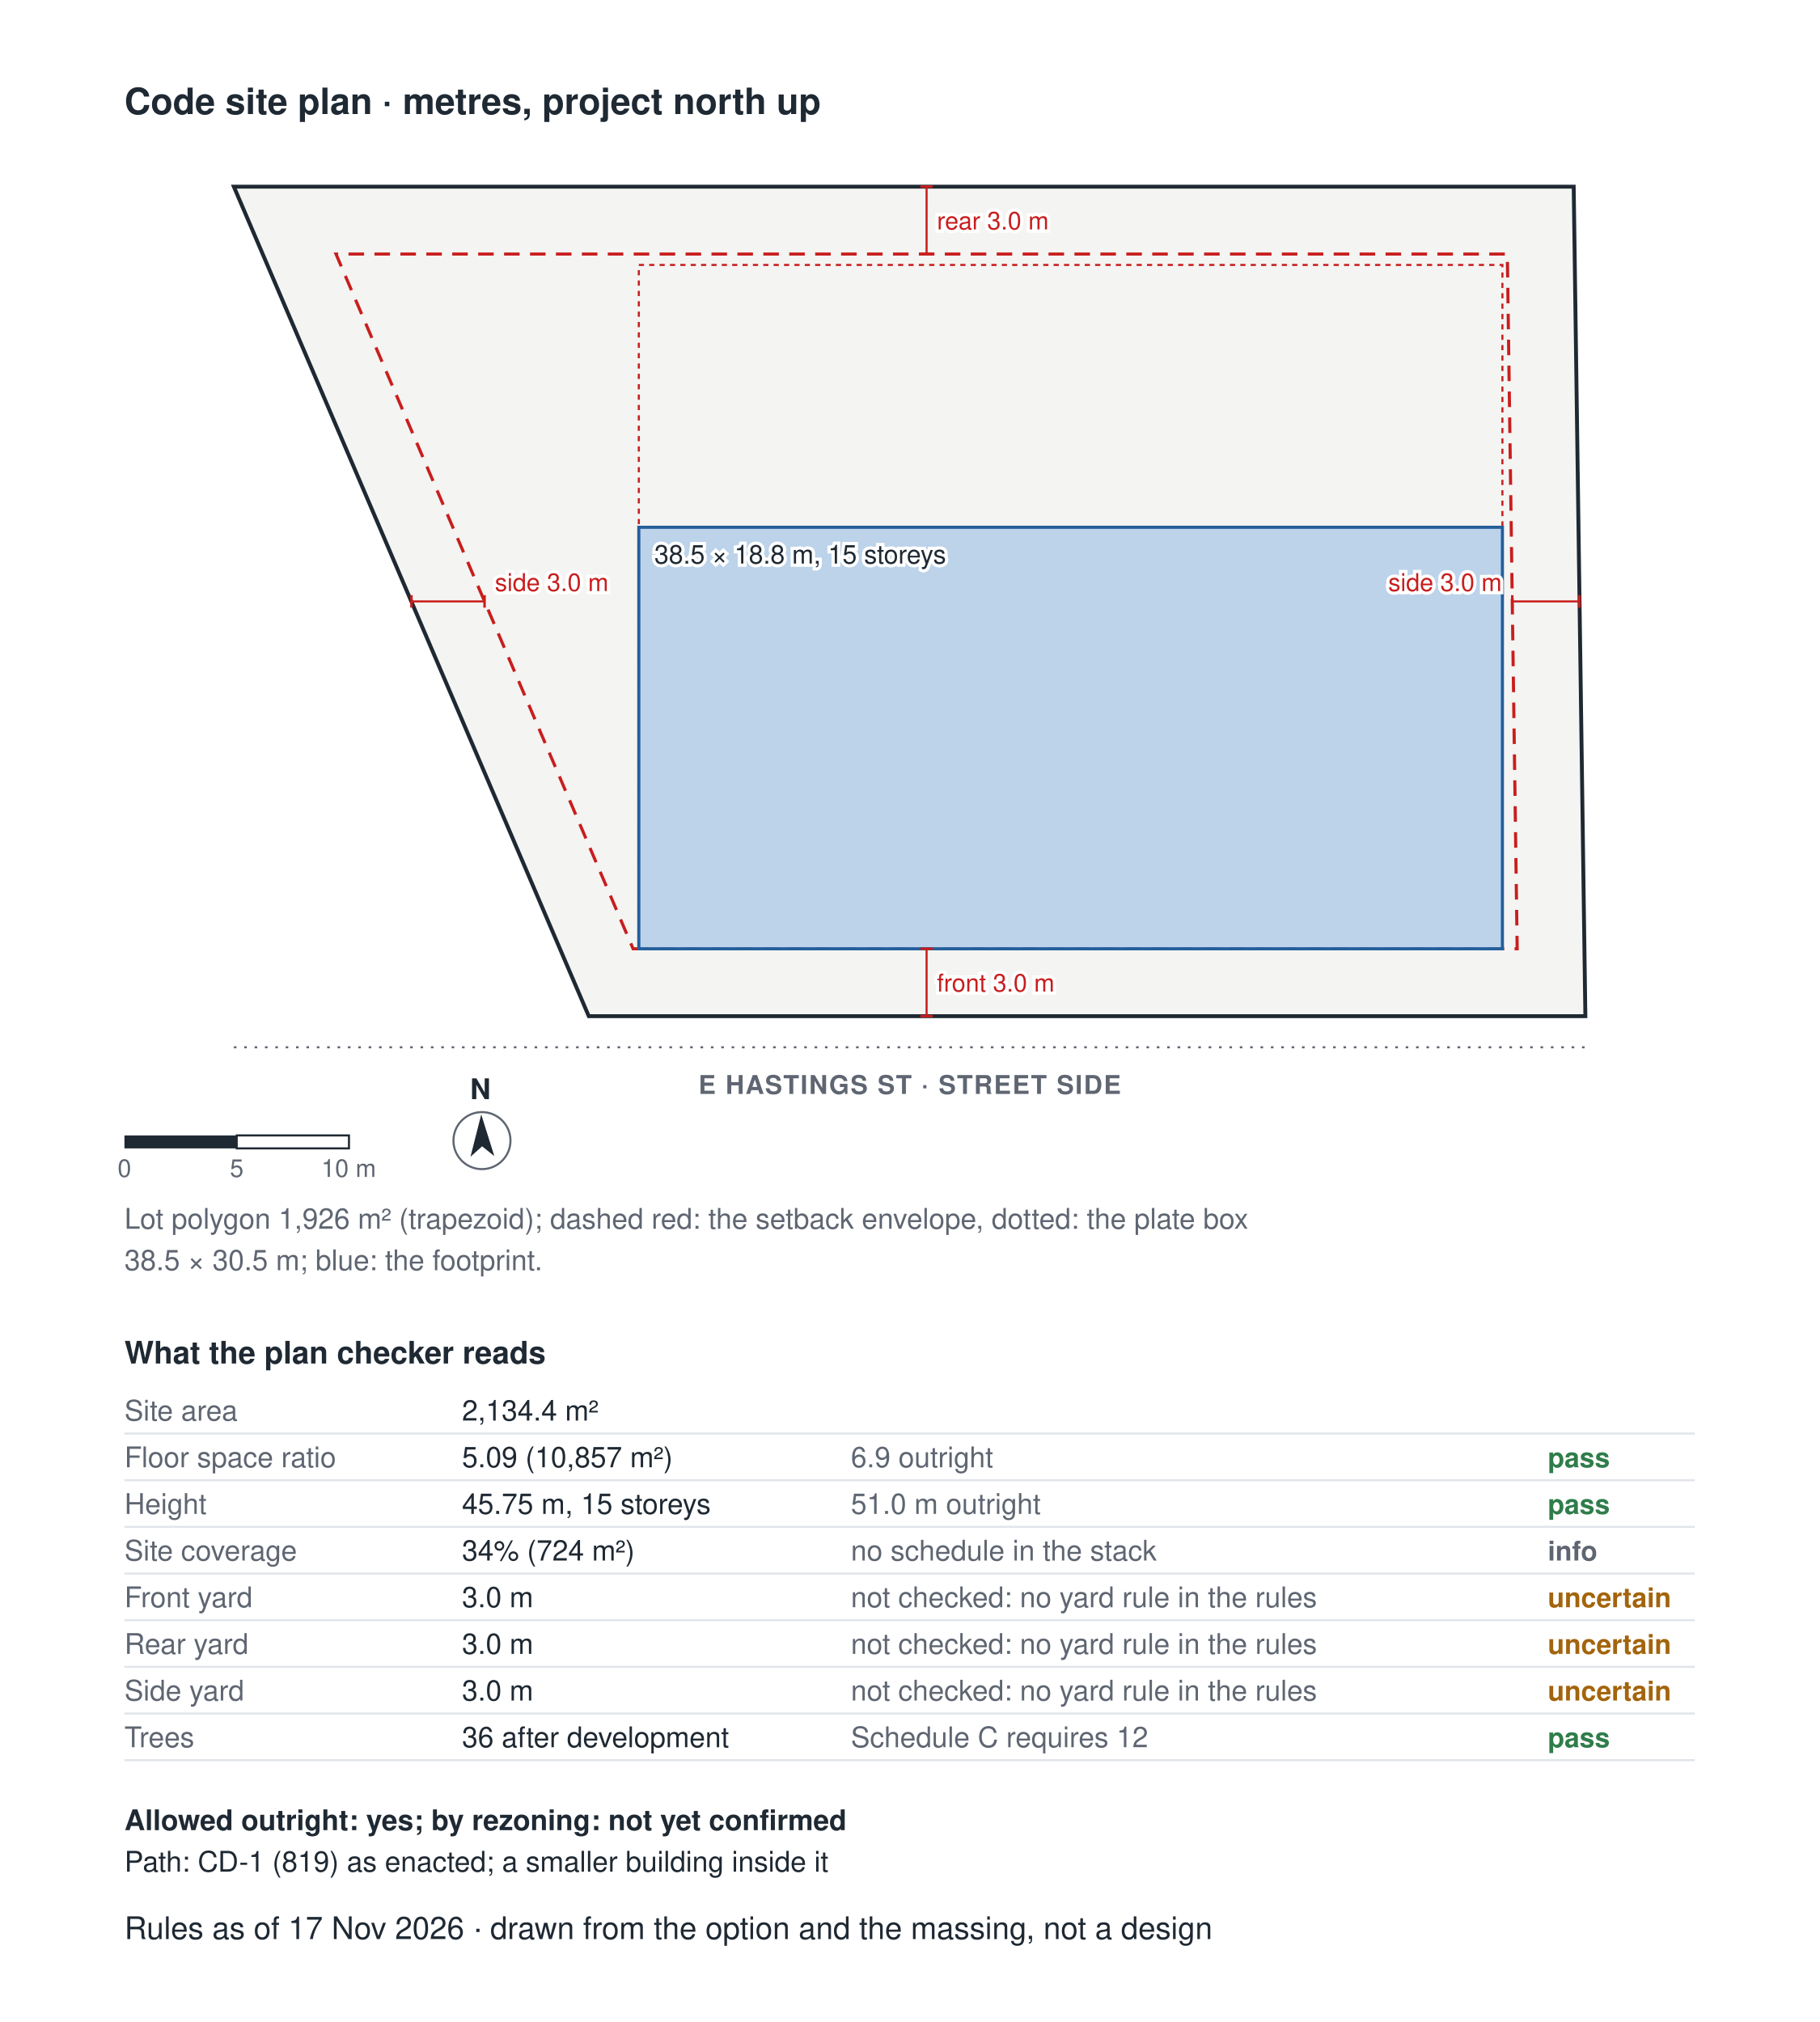
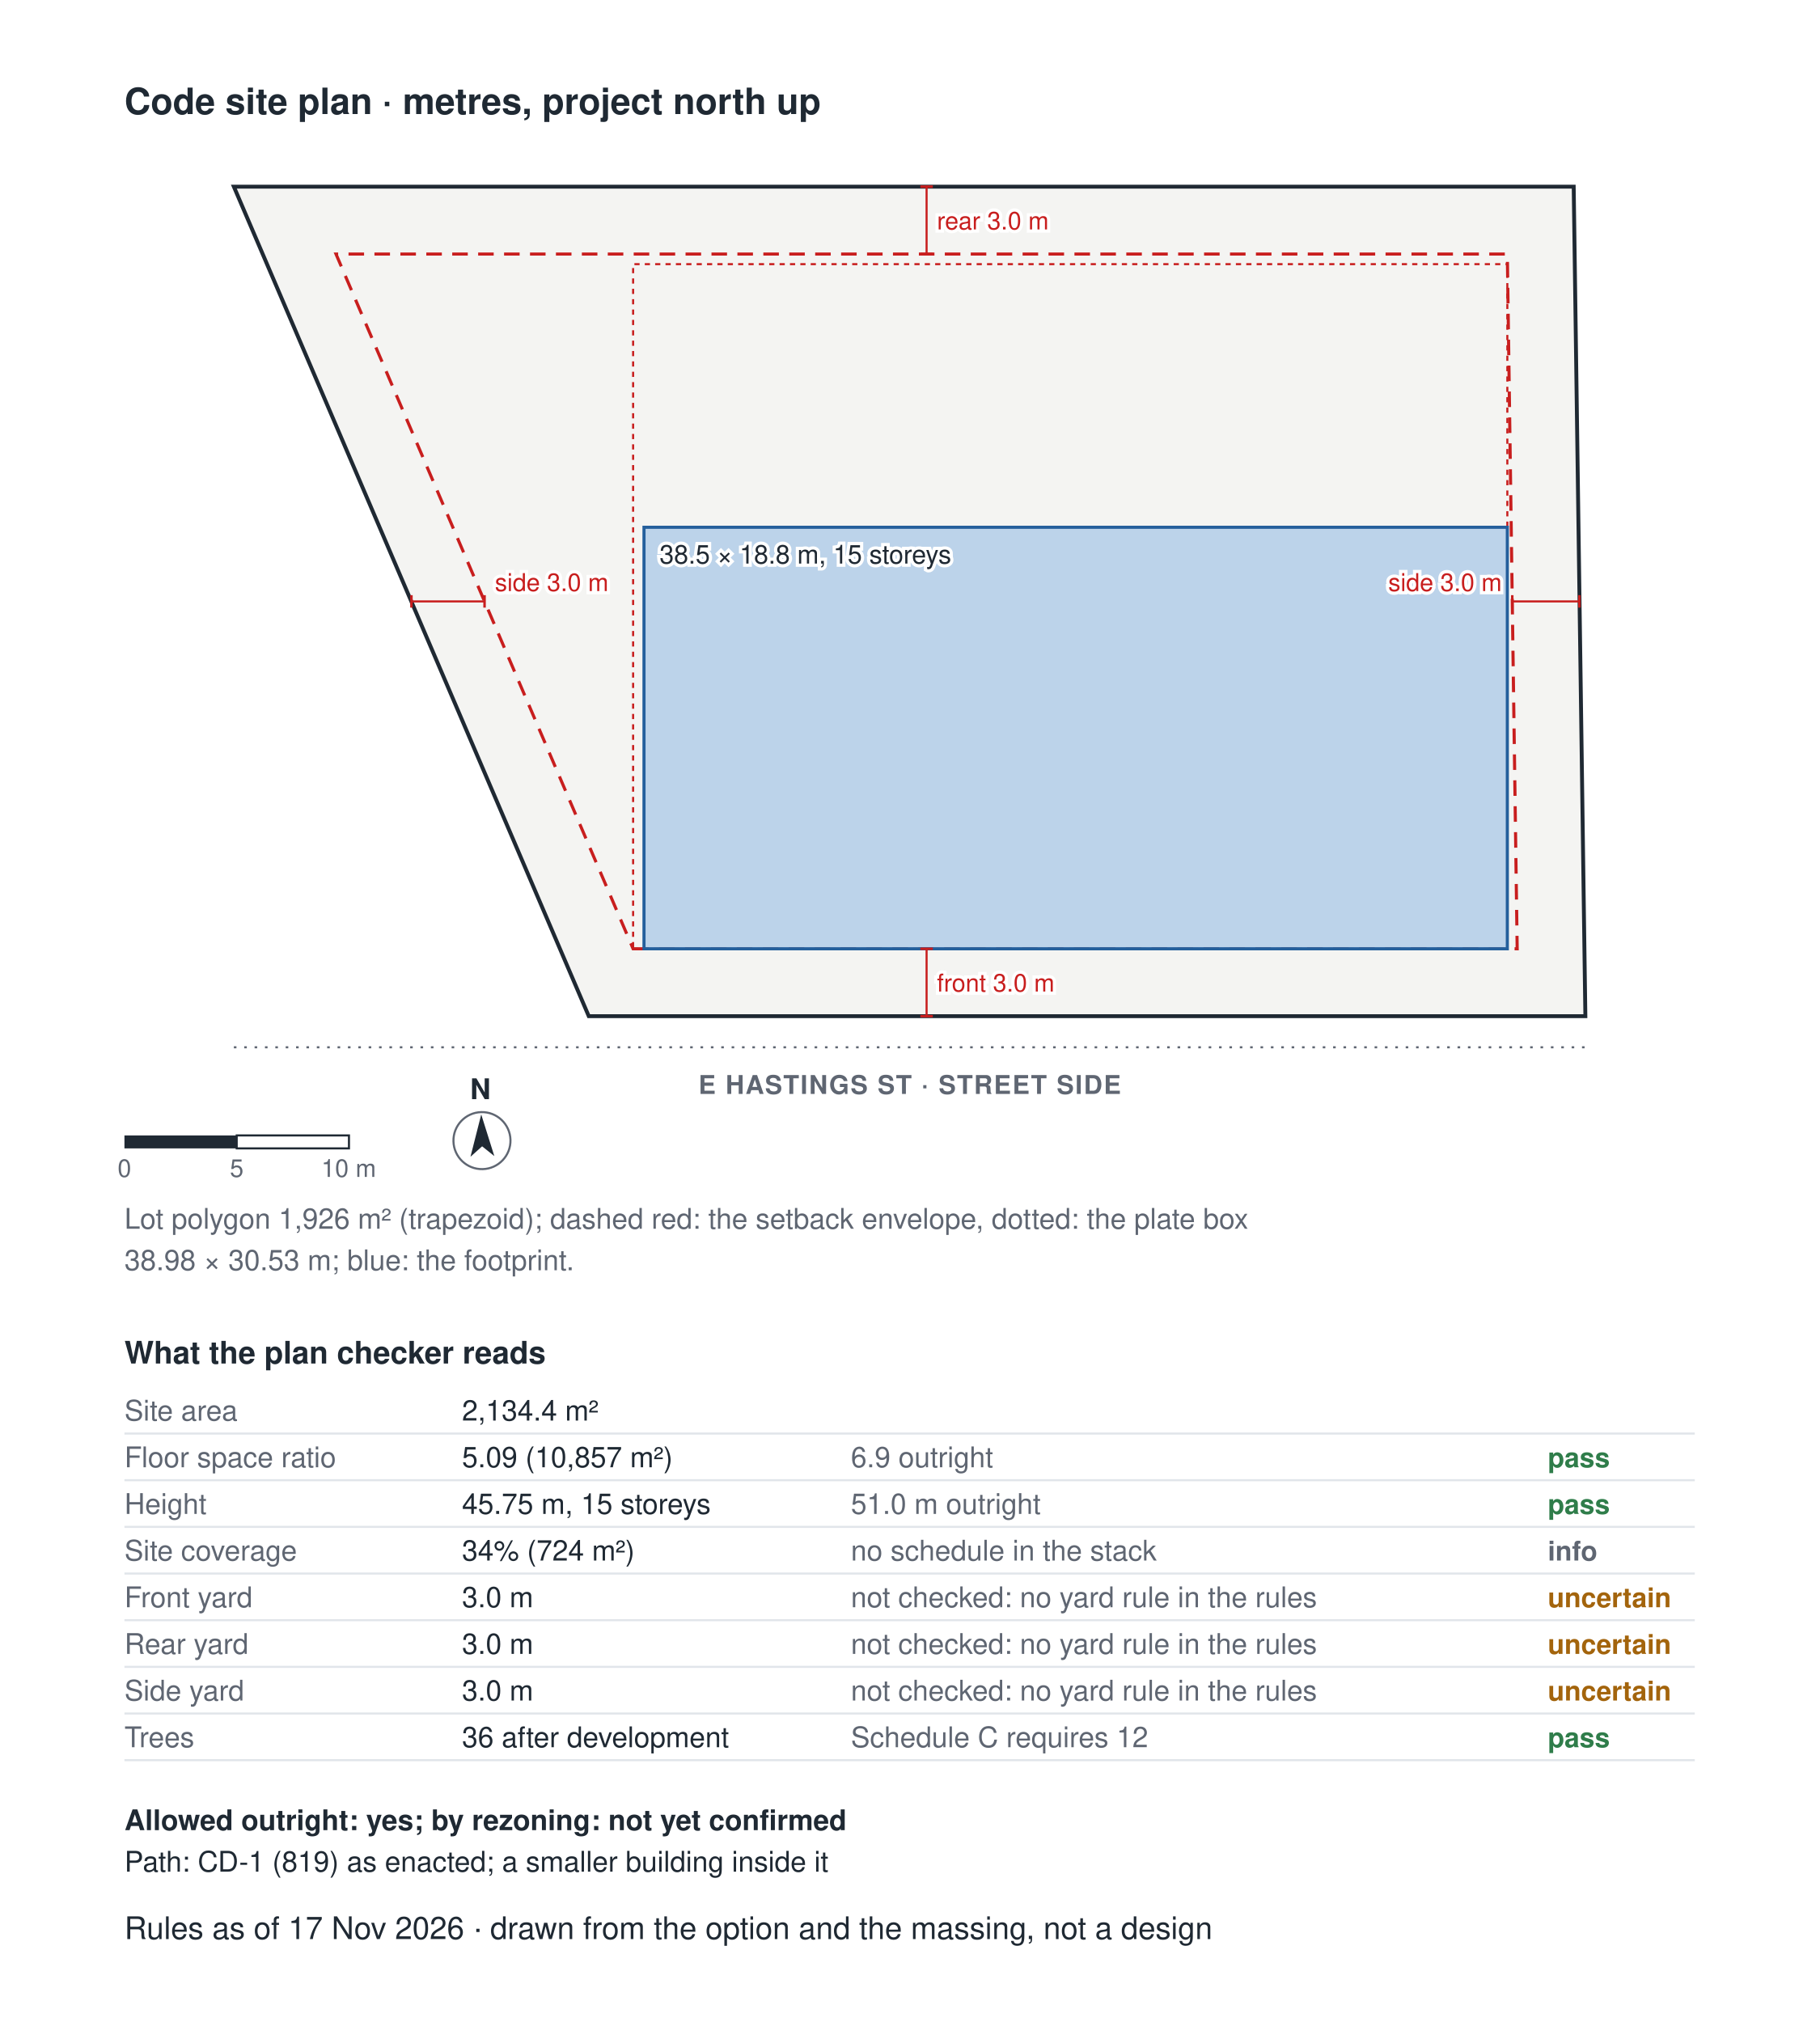
<svg xmlns="http://www.w3.org/2000/svg" width="702" height="780" viewBox="0 0 702 780" font-family="IBM Plex Sans, Helvetica, Arial, sans-serif" font-size="12" fill="#1f2933" role="img" aria-label="Code site plan">
  <rect width="100%" height="100%" fill="#ffffff" />
  <defs>
    <marker id="tick" viewBox="0 0 6 6" refX="3" refY="3" markerWidth="6" markerHeight="6" orient="auto">
      <path d="M3 0V6" stroke="#c81e1e" stroke-width="1.2" />
    </marker>
  </defs>
  <text x="48" y="44" font-size="14" font-weight="600">Code site plan · metres, project north up</text>
  <polygon points="227.1,392.0 611.5,392.0 607.0,72.0 90.2,72.0" fill="#f4f4f2" stroke="#1f2933" stroke-width="1.5" />
  <polygon points="244.2,366.0 585.2,366.0 581.4,98.0 129.6,98.0" fill="none" stroke="#c81e1e" stroke-width="1.2" stroke-dasharray="6 4" />
-   <polygon points="246.4,366.0 579.5,366.0 579.5,102.2 246.4,102.2" fill="none" stroke="#c81e1e" stroke-width="0.8" stroke-dasharray="2 2" />
-   <polygon points="246.4,366.0 579.5,366.0 579.5,203.4 246.4,203.4" fill="#8fb8e3" fill-opacity="0.55" stroke="#245f9c" stroke-width="1.2" />
-   <text x="252.4" y="217.4" font-size="10" fill="#1f2933" stroke="#ffffff" stroke-width="2.5" paint-order="stroke">38.5 × 18.8 m, 15 storeys</text>
+   <polygon points="244.2,366.0 581.4,366.0 581.4,101.9 244.2,101.9" fill="none" stroke="#c81e1e" stroke-width="0.8" stroke-dasharray="2 2" />
+   <polygon points="248.4,366.0 581.4,366.0 581.4,203.4 248.4,203.4" fill="#8fb8e3" fill-opacity="0.55" stroke="#245f9c" stroke-width="1.2" />
+   <text x="254.4" y="217.4" font-size="10" fill="#1f2933" stroke="#ffffff" stroke-width="2.5" paint-order="stroke">38.5 × 18.8 m, 15 storeys</text>
  <path d="M357.4 392.0L357.4 366.0" stroke="#c81e1e" stroke-width="0.8" fill="none" marker-start="url(#tick)" marker-end="url(#tick)" />
  <text x="361.4" y="382.5" font-size="9.5" fill="#c81e1e" stroke="#ffffff" stroke-width="2.5" paint-order="stroke">front 3.0 m</text>
  <path d="M357.4 98.0L357.4 72.0" stroke="#c81e1e" stroke-width="0.8" fill="none" marker-start="url(#tick)" marker-end="url(#tick)" />
  <text x="361.4" y="88.5" font-size="9.5" fill="#c81e1e" stroke="#ffffff" stroke-width="2.5" paint-order="stroke">rear 3.0 m</text>
  <path d="M158.7 232.0L186.9 232.0" stroke="#c81e1e" stroke-width="0.8" fill="none" marker-start="url(#tick)" marker-end="url(#tick)" />
  <text x="190.9" y="228.0" font-size="9.5" text-anchor="start" fill="#c81e1e" stroke="#ffffff" stroke-width="2.5" paint-order="stroke">side 3.0 m</text>
  <path d="M583.3 232.0L609.2 232.0" stroke="#c81e1e" stroke-width="0.8" fill="none" marker-start="url(#tick)" marker-end="url(#tick)" />
  <text x="579.3" y="228.0" font-size="9.5" text-anchor="end" fill="#c81e1e" stroke="#ffffff" stroke-width="2.5" paint-order="stroke">side 3.0 m</text>
  <line x1="90.2" y1="404.0" x2="611.5" y2="404.0" stroke="#5f6672" stroke-width="0.8" stroke-dasharray="1 3" />
  <text x="350.9" y="422.0" font-size="10" font-weight="600" letter-spacing="0.5" text-anchor="middle" fill="#5f6672">E HASTINGS ST · STREET SIDE</text>
  <rect x="48.0" y="438.0" width="43.3" height="5" fill="#1f2933" />
  <rect x="91.3" y="438.0" width="43.3" height="5" fill="#ffffff" stroke="#1f2933" stroke-width="0.8" />
  <text x="48.0" y="454.0" font-size="9.5" text-anchor="middle" fill="#5f6672">0</text>
  <text x="91.3" y="454.0" font-size="9.5" text-anchor="middle" fill="#5f6672">5</text>
  <text x="134.5" y="454.0" font-size="9.5" text-anchor="middle" fill="#5f6672">10 m</text>
  <g transform="rotate(-1.6 185.9 440.0)">
    <circle cx="185.9" cy="440.0" r="11.0" fill="#ffffff" stroke="#5f6672" stroke-width="0.8" />
    <polygon points="185.9,429.9 190.5,446.1 185.9,442.2 181.3,446.1" fill="#1f2933" />
  </g>
  <text x="185.3" y="424.0" font-size="11" font-weight="600" text-anchor="middle" fill="#1f2933">N</text>
  <text x="48" y="474.0" font-size="11" fill="#5f6672">Lot polygon 1,926 m² (trapezoid); dashed red: the setback envelope, dotted: the plate box</text>
-   <text x="48" y="490.0" font-size="11" fill="#5f6672">38.5 × 30.5 m; blue: the footprint.</text>
+   <text x="48" y="490.0" font-size="11" fill="#5f6672">38.98 × 30.53 m; blue: the footprint.</text>
  <text x="48" y="526.0" font-size="12" font-weight="600">What the plan checker reads</text>
  <line x1="48" y1="553.0" x2="653.7" y2="553.0" stroke="#e1e5ea" stroke-width="0.8" />
  <text x="48.0" y="548.0" font-size="11" fill="#5f6672">Site area</text>
  <text x="178.2" y="548.0" font-size="11">2,134.4 m²</text>
  <line x1="48" y1="571.0" x2="653.7" y2="571.0" stroke="#e1e5ea" stroke-width="0.8" />
  <text x="48.0" y="566.0" font-size="11" fill="#5f6672">Floor space ratio</text>
  <text x="178.2" y="566.0" font-size="11">5.09 (10,857 m²)</text>
  <text x="328.2" y="566.0" font-size="11" fill="#5f6672">6.9 outright</text>
  <text x="597.0" y="566.0" font-size="10.5" font-weight="600" fill="#2f7d4a">pass</text>
  <line x1="48" y1="589.0" x2="653.7" y2="589.0" stroke="#e1e5ea" stroke-width="0.8" />
  <text x="48.0" y="584.0" font-size="11" fill="#5f6672">Height</text>
  <text x="178.2" y="584.0" font-size="11">45.75 m, 15 storeys</text>
  <text x="328.2" y="584.0" font-size="11" fill="#5f6672">51.0 m outright</text>
  <text x="597.0" y="584.0" font-size="10.5" font-weight="600" fill="#2f7d4a">pass</text>
  <line x1="48" y1="607.0" x2="653.7" y2="607.0" stroke="#e1e5ea" stroke-width="0.8" />
  <text x="48.0" y="602.0" font-size="11" fill="#5f6672">Site coverage</text>
  <text x="178.2" y="602.0" font-size="11">34% (724 m²)</text>
  <text x="328.2" y="602.0" font-size="11" fill="#5f6672">no schedule in the stack</text>
  <text x="597.0" y="602.0" font-size="10.5" font-weight="600" fill="#5f6672">info</text>
  <line x1="48" y1="625.0" x2="653.7" y2="625.0" stroke="#e1e5ea" stroke-width="0.8" />
  <text x="48.0" y="620.0" font-size="11" fill="#5f6672">Front yard</text>
  <text x="178.2" y="620.0" font-size="11">3.0 m</text>
  <text x="328.2" y="620.0" font-size="11" fill="#5f6672">not checked: no yard rule in the rules</text>
  <text x="597.0" y="620.0" font-size="10.5" font-weight="600" fill="#a3640c">uncertain</text>
  <line x1="48" y1="643.0" x2="653.7" y2="643.0" stroke="#e1e5ea" stroke-width="0.8" />
  <text x="48.0" y="638.0" font-size="11" fill="#5f6672">Rear yard</text>
  <text x="178.2" y="638.0" font-size="11">3.0 m</text>
  <text x="328.2" y="638.0" font-size="11" fill="#5f6672">not checked: no yard rule in the rules</text>
  <text x="597.0" y="638.0" font-size="10.5" font-weight="600" fill="#a3640c">uncertain</text>
  <line x1="48" y1="661.0" x2="653.7" y2="661.0" stroke="#e1e5ea" stroke-width="0.8" />
  <text x="48.0" y="656.0" font-size="11" fill="#5f6672">Side yard</text>
  <text x="178.2" y="656.0" font-size="11">3.0 m</text>
  <text x="328.2" y="656.0" font-size="11" fill="#5f6672">not checked: no yard rule in the rules</text>
  <text x="597.0" y="656.0" font-size="10.5" font-weight="600" fill="#a3640c">uncertain</text>
  <line x1="48" y1="679.0" x2="653.7" y2="679.0" stroke="#e1e5ea" stroke-width="0.8" />
  <text x="48.0" y="674.0" font-size="11" fill="#5f6672">Trees</text>
  <text x="178.2" y="674.0" font-size="11">36 after development</text>
  <text x="328.2" y="674.0" font-size="11" fill="#5f6672">Schedule C requires 12</text>
  <text x="597.0" y="674.0" font-size="10.5" font-weight="600" fill="#2f7d4a">pass</text>
  <text x="48" y="706.0" font-size="11" font-weight="600">Allowed outright: yes; by rezoning: not yet confirmed</text>
  <text x="48" y="722.0" font-size="11">Path: CD-1 (819) as enacted; a smaller building inside it</text>
  <text x="48.0" y="748.0" font-size="12" fill="#1f2933">Rules as of 17 Nov 2026 · drawn from the option and the massing, not a design</text>
</svg>
